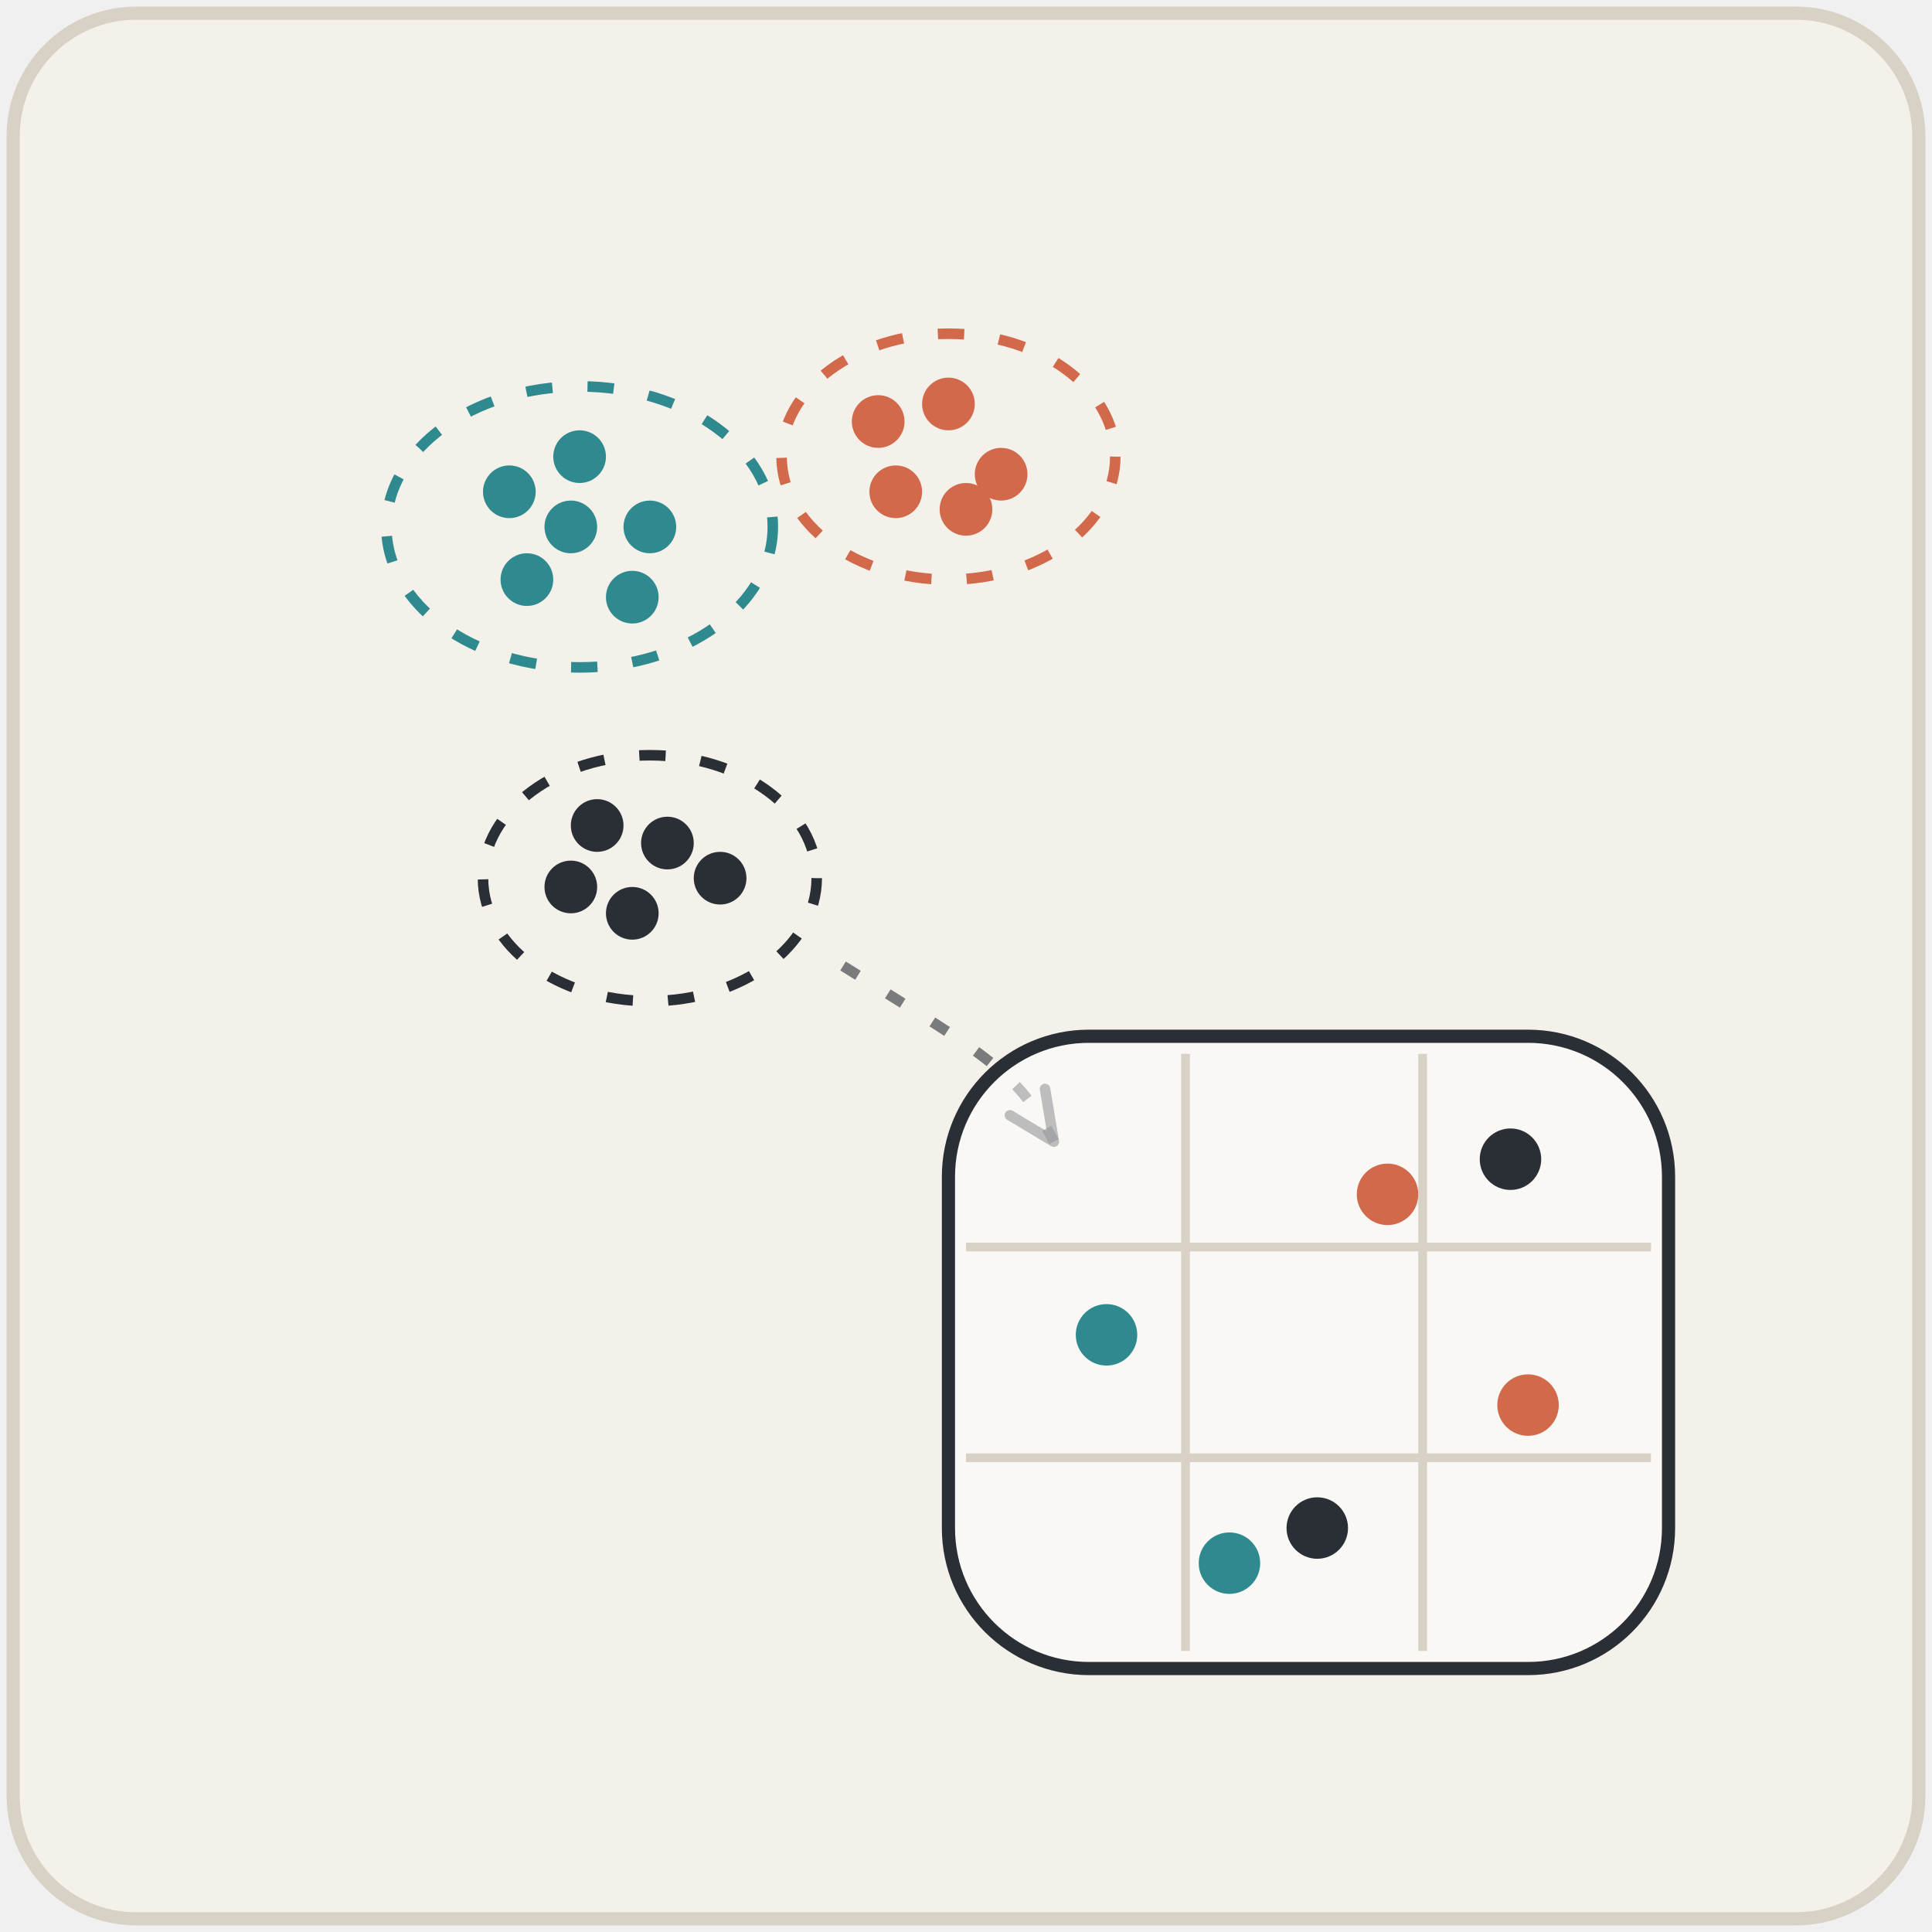
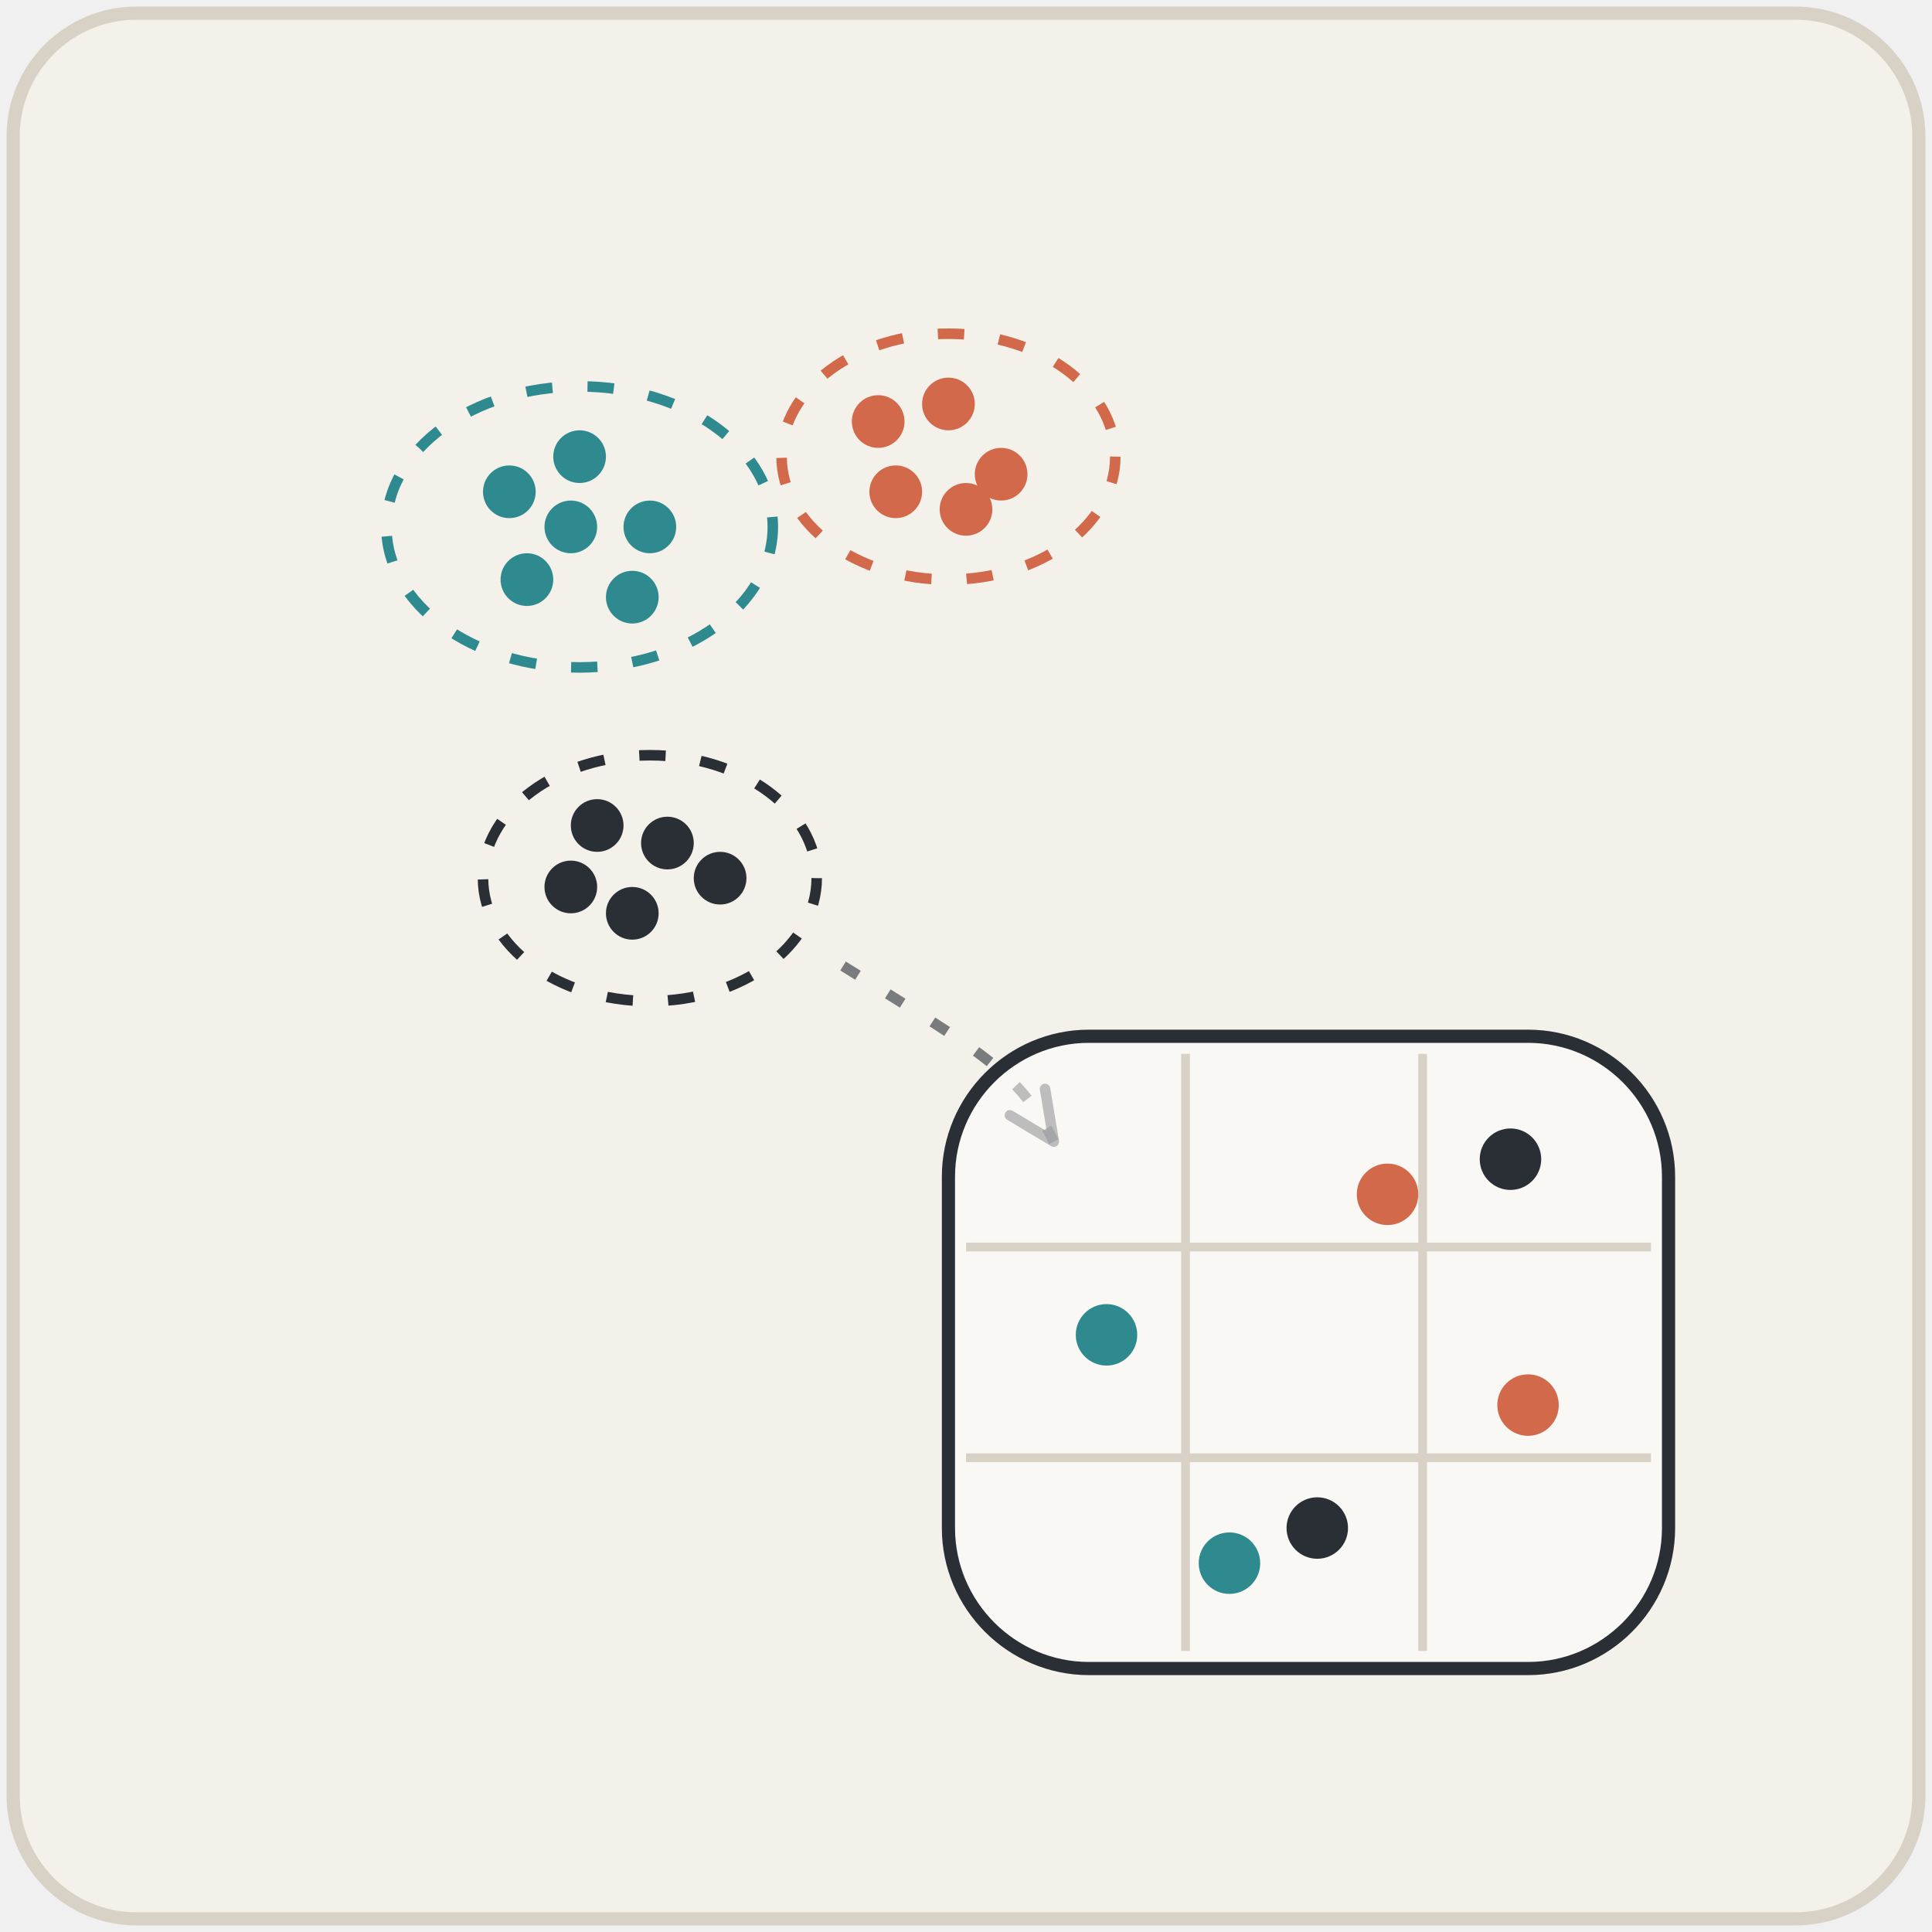
- <svg xmlns="http://www.w3.org/2000/svg" viewBox="0 0 220 220" role="img" aria-label="scRNA-seq and spatial transcriptomics: expression clusters mapped onto a tissue section">
-   <rect x="1.5" y="1.5" width="217" height="217" rx="14" fill="#f3f1ea" stroke="#d8d2c6" stroke-width="1.5" />
-   <ellipse cx="66" cy="60" rx="22" ry="16" fill="none" stroke="#2f8a8f" stroke-width="1.2" stroke-dasharray="3 4" />
-   <ellipse cx="108" cy="52" rx="19" ry="14" fill="none" stroke="#d2694a" stroke-width="1.2" stroke-dasharray="3 4" />
-   <ellipse cx="74" cy="100" rx="19" ry="14" fill="none" stroke="#2a2e35" stroke-width="1.2" stroke-dasharray="3 4" />
-   <g fill="#2f8a8f">
-     <circle cx="58" cy="56" r="3" />
-     <circle cx="66" cy="52" r="3" />
-     <circle cx="74" cy="60" r="3" />
-     <circle cx="60" cy="66" r="3" />
-     <circle cx="72" cy="68" r="3" />
-     <circle cx="65" cy="60" r="3" />
-   </g>
-   <g fill="#d2694a">
-     <circle cx="100" cy="48" r="3" />
-     <circle cx="108" cy="46" r="3" />
-     <circle cx="114" cy="54" r="3" />
-     <circle cx="102" cy="56" r="3" />
-     <circle cx="110" cy="58" r="3" />
-   </g>
-   <g fill="#2a2e35">
-     <circle cx="68" cy="94" r="3" />
-     <circle cx="76" cy="96" r="3" />
-     <circle cx="72" cy="104" r="3" />
-     <circle cx="82" cy="100" r="3" />
-     <circle cx="65" cy="101" r="3" />
-   </g>
-   <path d="M96 110 C 112 120 116 122 120 130" fill="none" stroke="#2a2e35" stroke-width="1.2" stroke-opacity="0.6" stroke-dasharray="2 4" />
-   <path d="M120 130 l-5 -3 m5 3 l-1 -6" fill="none" stroke="#2a2e35" stroke-width="1.2" stroke-opacity="0.6" stroke-linecap="round" />
-   <rect x="108" y="118" width="82" height="72" rx="16" fill="#ffffff" fill-opacity="0.5" stroke="#2a2e35" stroke-width="1.5" />
-   <g stroke="#d8d2c6" stroke-width="1">
-     <line x1="135" y1="120" x2="135" y2="188" />
-     <line x1="162" y1="120" x2="162" y2="188" />
-     <line x1="110" y1="142" x2="188" y2="142" />
-     <line x1="110" y1="166" x2="188" y2="166" />
+ <svg xmlns="http://www.w3.org/2000/svg" version="1.1" id="Layer_1" x="0px" y="0px" viewBox="0 0 220 220" style="enable-background:new 0 0 220 220;" xml:space="preserve">
+   <style type="text/css">
+ 	.st0{fill:#F3F1EA;stroke:#D8D2C6;stroke-width:1.5;}
+ 	.st1{fill:none;stroke:#2F8A8F;stroke-width:1.2;stroke-dasharray:3,4;}
+ 	.st2{fill:none;stroke:#D2694A;stroke-width:1.2;stroke-dasharray:3,4;}
+ 	.st3{fill:none;stroke:#2A2E35;stroke-width:1.2;stroke-dasharray:3,4;}
+ 	.st4{fill:#2F8A8F;}
+ 	.st5{fill:#D2694A;}
+ 	.st6{fill:#2A2E35;}
+ 	.st7{fill:none;stroke:#2A2E35;stroke-width:1.2;stroke-opacity:0.6;stroke-dasharray:2,4;}
+ 	.st8{fill:none;stroke:#2A2E35;stroke-width:1.2;stroke-linecap:round;stroke-opacity:0.6;}
+ 	.st9{fill:#FFFFFF;fill-opacity:0.5;stroke:#2A2E35;stroke-width:1.5;}
+ 	.st10{fill:none;stroke:#D8D2C6;}
+ </style>
+   <path class="st0" d="M15.5,1.5h189c7.7,0,14,6.3,14,14v189c0,7.7-6.3,14-14,14h-189c-7.7,0-14-6.3-14-14v-189  C1.5,7.8,7.8,1.5,15.5,1.5z" />
+   <ellipse class="st1" cx="66" cy="60" rx="22" ry="16" />
+   <ellipse class="st2" cx="108" cy="52" rx="19" ry="14" />
+   <ellipse class="st3" cx="74" cy="100" rx="19" ry="14" />
+   <g>
+     <circle class="st4" cx="58" cy="56" r="3" />
+     <circle class="st4" cx="66" cy="52" r="3" />
+     <circle class="st4" cx="74" cy="60" r="3" />
+     <circle class="st4" cx="60" cy="66" r="3" />
+     <circle class="st4" cx="72" cy="68" r="3" />
+     <circle class="st4" cx="65" cy="60" r="3" />
  </g>
  <g>
-     <circle cx="126" cy="152" r="3.5" fill="#2f8a8f" />
-     <circle cx="158" cy="136" r="3.5" fill="#d2694a" />
-     <circle cx="150" cy="174" r="3.5" fill="#2a2e35" />
-     <circle cx="174" cy="160" r="3.5" fill="#d2694a" />
-     <circle cx="140" cy="178" r="3.5" fill="#2f8a8f" />
-     <circle cx="172" cy="132" r="3.5" fill="#2a2e35" />
+     <circle class="st5" cx="100" cy="48" r="3" />
+     <circle class="st5" cx="108" cy="46" r="3" />
+     <circle class="st5" cx="114" cy="54" r="3" />
+     <circle class="st5" cx="102" cy="56" r="3" />
+     <circle class="st5" cx="110" cy="58" r="3" />
+   </g>
+   <g>
+     <circle class="st6" cx="68" cy="94" r="3" />
+     <circle class="st6" cx="76" cy="96" r="3" />
+     <circle class="st6" cx="72" cy="104" r="3" />
+     <circle class="st6" cx="82" cy="100" r="3" />
+     <circle class="st6" cx="65" cy="101" r="3" />
+   </g>
+   <path class="st7" d="M96,110c16,10,20,12,24,20" />
+   <path class="st8" d="M120,130l-5-3 M120,130l-1-6" />
+   <path class="st9" d="M124,118h50c8.8,0,16,7.2,16,16v40c0,8.8-7.2,16-16,16h-50c-8.8,0-16-7.2-16-16v-40  C108,125.2,115.2,118,124,118z" />
+   <g>
+     <line class="st10" x1="135" y1="120" x2="135" y2="188" />
+     <line class="st10" x1="162" y1="120" x2="162" y2="188" />
+     <line class="st10" x1="110" y1="142" x2="188" y2="142" />
+     <line class="st10" x1="110" y1="166" x2="188" y2="166" />
+   </g>
+   <g>
+     <circle class="st4" cx="126" cy="152" r="3.5" />
+     <circle class="st5" cx="158" cy="136" r="3.5" />
+     <circle class="st6" cx="150" cy="174" r="3.5" />
+     <circle class="st5" cx="174" cy="160" r="3.5" />
+     <circle class="st4" cx="140" cy="178" r="3.5" />
+     <circle class="st6" cx="172" cy="132" r="3.5" />
  </g>
</svg>
